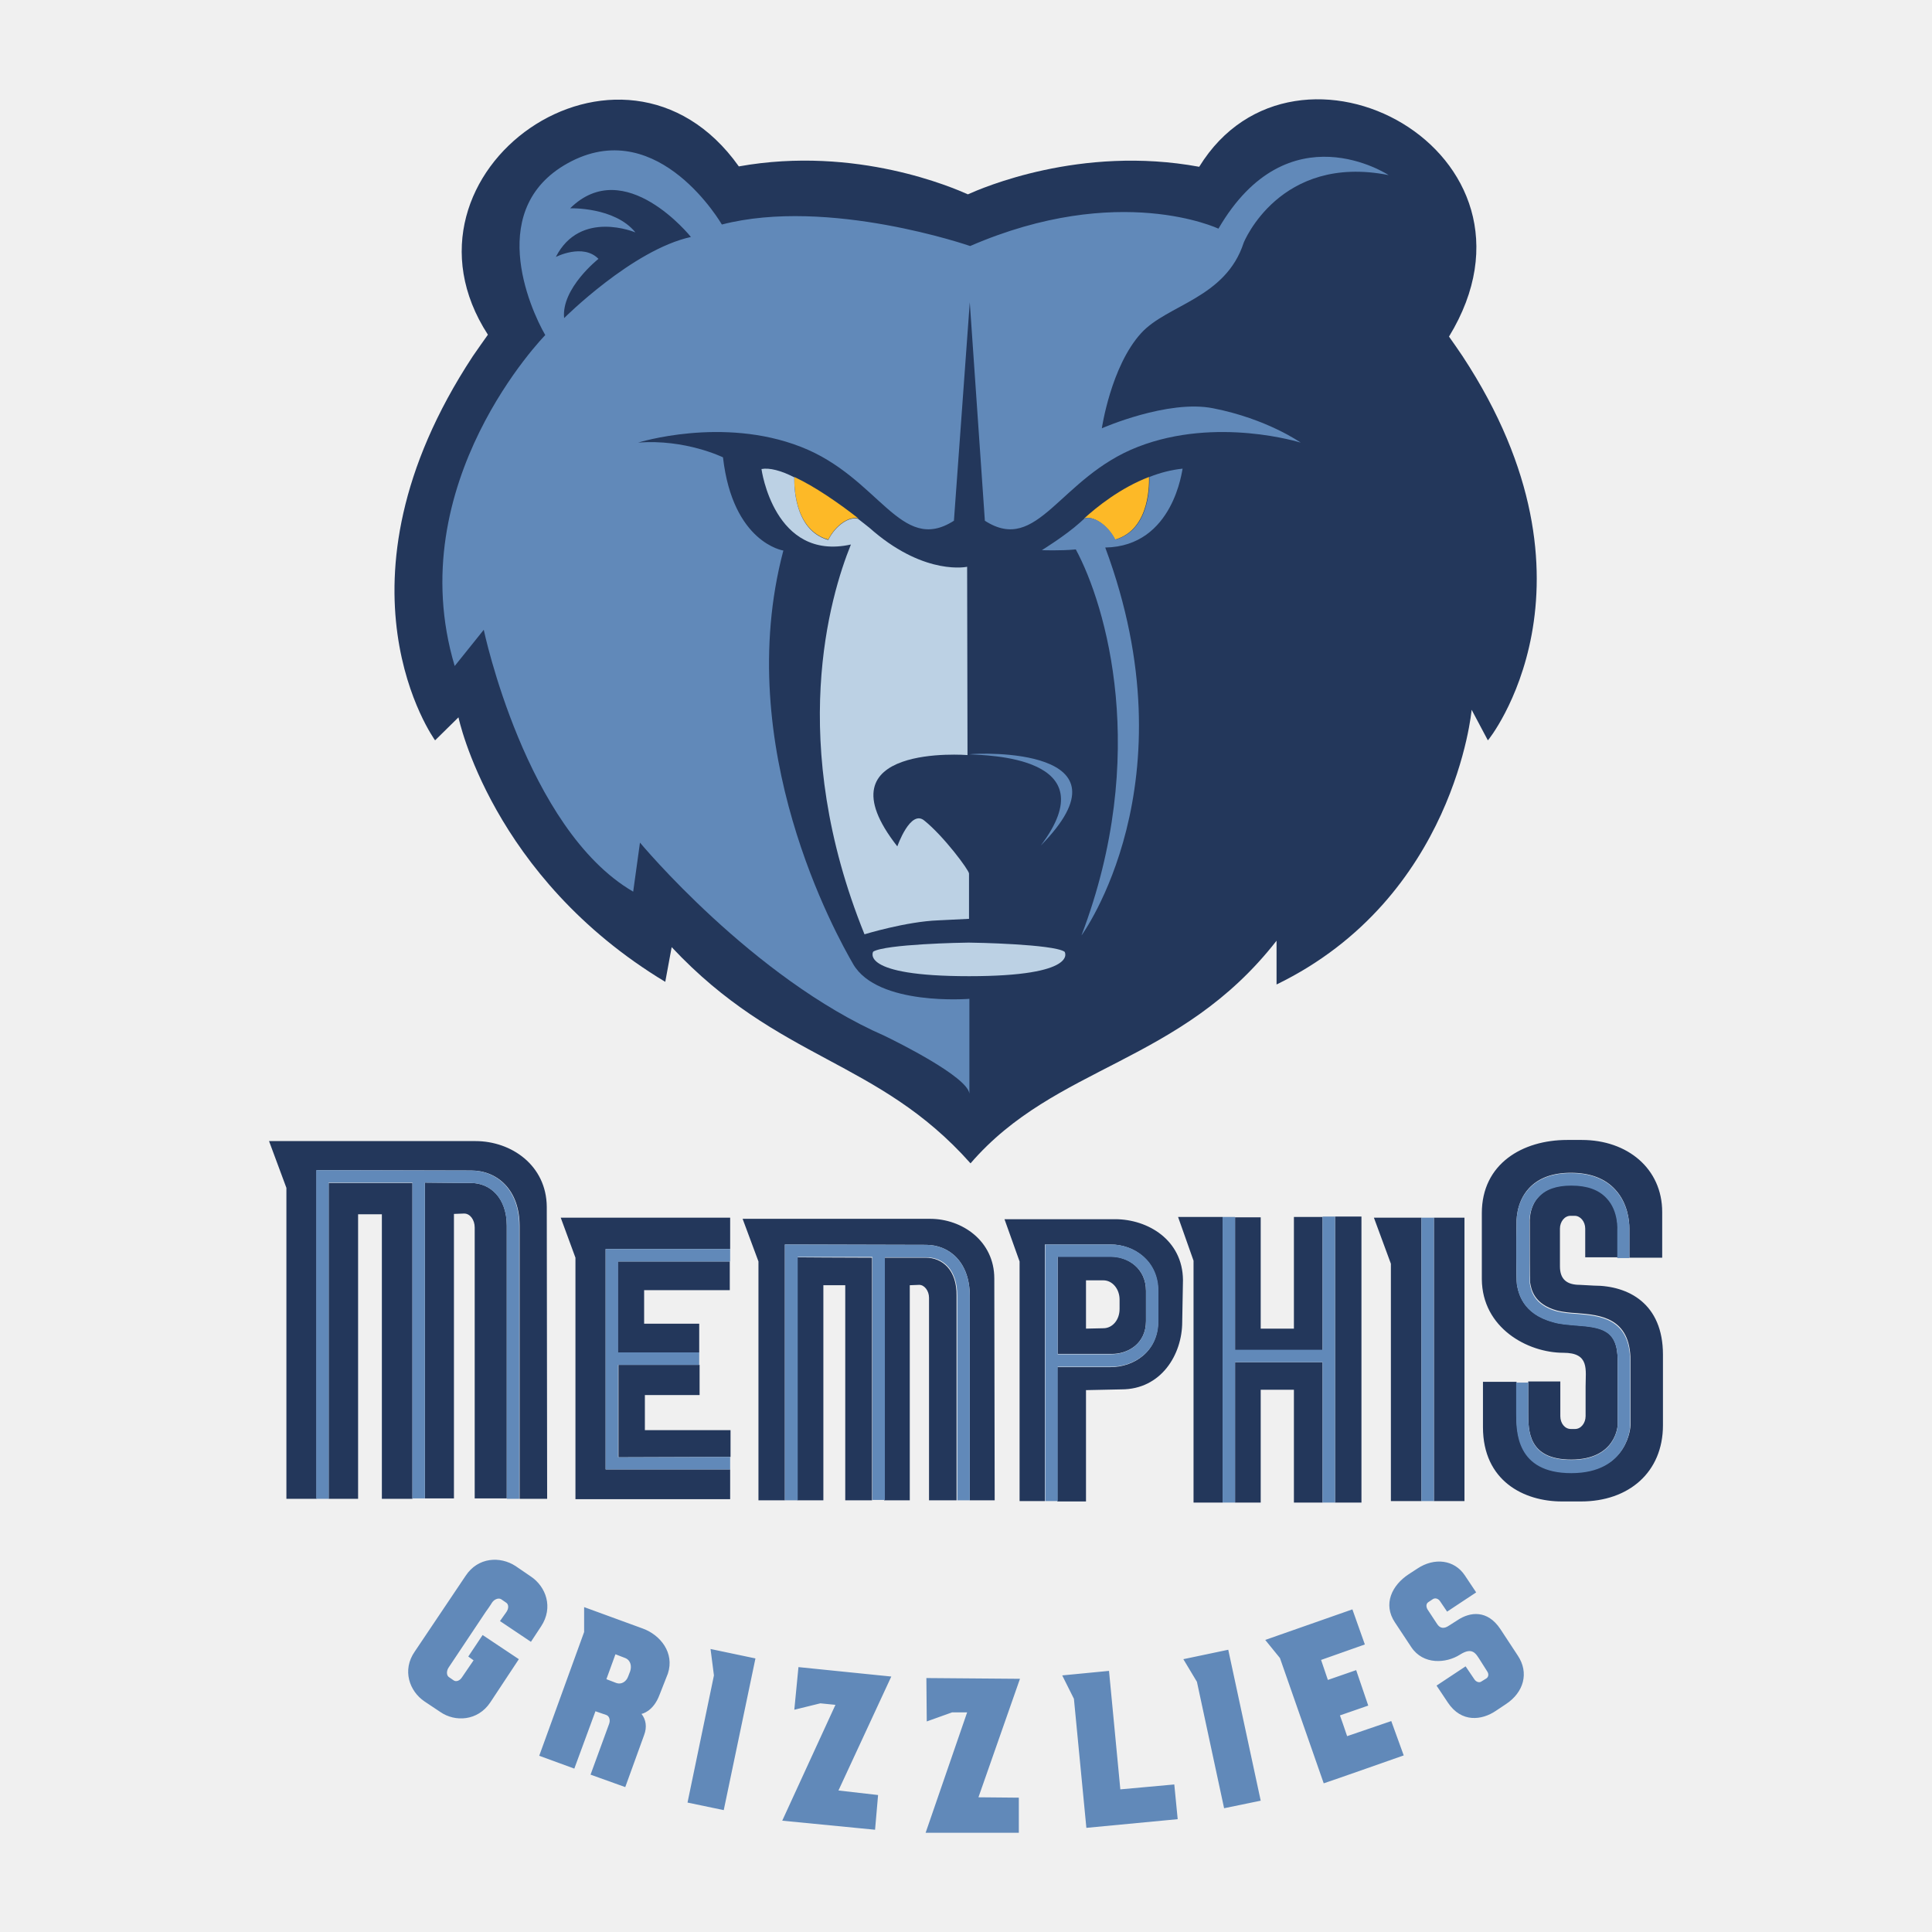
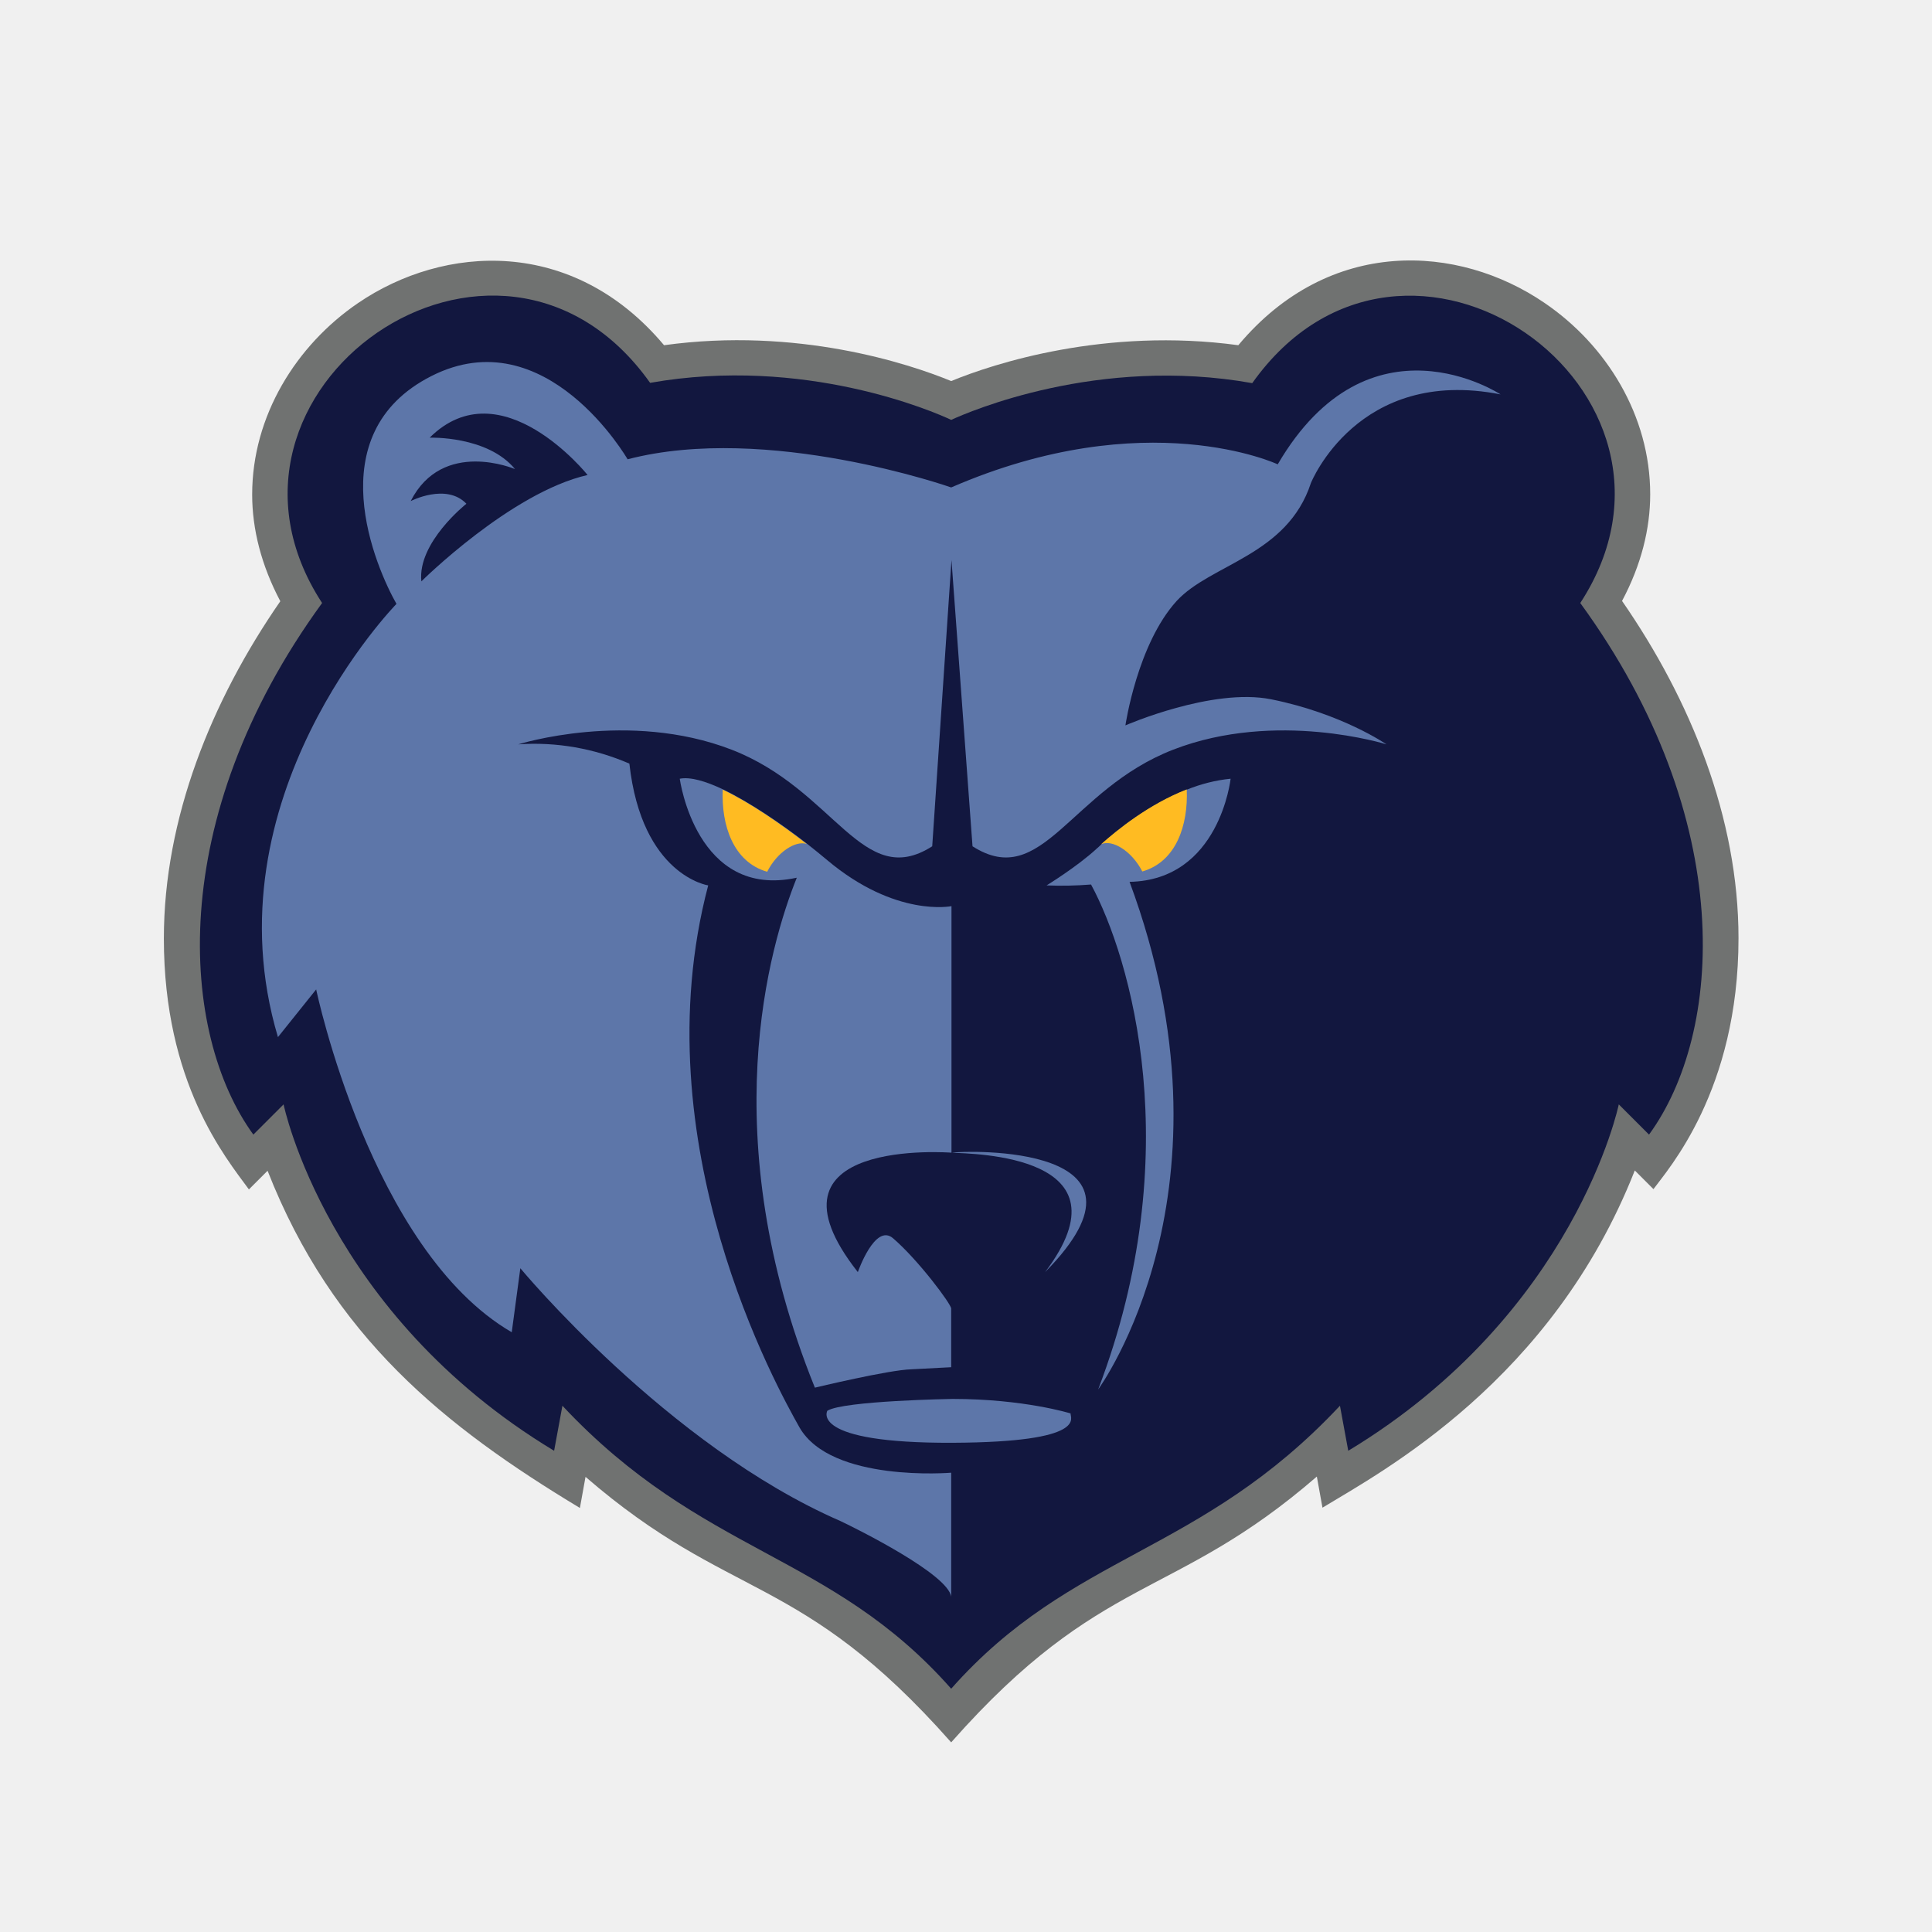
- <svg xmlns="http://www.w3.org/2000/svg" id="Layer_1" viewBox="0 0 512 512" width="2500" height="2500">
-   <style>.st0{fill:#fff;fill-opacity:0}.st1{fill:#23375b}.st2{fill:#6189b9}.st3{fill:#fdb927}.st4{fill:#bcd1e4}</style>
-   <path class="st0" d="M0 0h512v512H0z" id="white_block" />
-   <g id="Logos">
-     <path class="st1" d="M327.3 398.2h6.8v-29.9h8.8v29.9h7.6V361h-23.2m26.5 37.2h7v-75.8h-7v75.8zm-66-46.1v-12.8h4.6c2.4 0 4.3 2.3 4.3 5.1v2.5c0 2.9-1.9 5.1-4.3 5.1l-4.6.1zm15.9-2v-8c0-6-4.8-9.1-9.3-9.1h-14.1v25.8h14.1c4.5.1 9.3-2.7 9.3-8.7m12.6-16v64.1h7.7v-75.7h-11.8l4.1 11.6zm106.1 6.6l-3.7-.2c-3.4 0-5.3-1.4-5.3-4.9v-10c0-1.8 1.2-3.4 2.8-3.4h1.1c1.5 0 2.8 1.5 2.8 3.4v7.6h8.6v-7.3s.4-5.1-2.8-8.5c-2.1-2.3-5.2-3.4-9.4-3.4-3.9 0-6.8 1-8.7 3.1-2.7 2.8-2.4 6.9-2.4 7v.2c0 6.8 0 14.7.1 15.6.3 1.8 1 5.7 7.1 7.4 1.6.4 3.4.6 5.4.7 6 .5 14.1 1.1 14.1 12.6v17.1c0 .2-.5 12.5-15.6 12.5-14.6 0-14.6-11-14.6-15.8v-8.2H393v12c0 14.3 10.9 19.7 20.9 19.7h5.1c12.6 0 21.7-7.7 21.7-20.2V359c0-13.5-9.1-18.3-18.3-18.3m-126.9-17.6h-29.3l4 11.2v63.5h6.7v-68h17.4c6.3 0 12.6 4.4 12.6 12.4v8c0 8-6.4 12.1-12.6 12.1h-14.1v35.6h7.6v-29.5l9.4-.2c10.5 0 16.1-9.2 16.1-17.9l.2-11.1c-.1-10.6-9.3-16.1-18-16.1m118.8 35.4c7 0 5.9 4.4 5.9 9v7.8c0 1.8-1.2 3.4-2.8 3.4h-1.1c-1.6 0-2.8-1.5-2.8-3.4v-9.2H405v8.2c0 4.9 0 12.5 11.4 12.5 11.8 0 12.3-8.9 12.3-9.2v-17.1c0-8.1-4.2-8.8-11.1-9.3-2.1-.2-4.2-.3-6.1-.9-8.1-2.2-9.1-7.8-9.5-9.9-.2-1.4-.2-12.5-.1-16 0-.4-.3-5.6 3.3-9.5 2.5-2.7 6.2-4.1 11.1-4.1 5.1 0 9.1 1.5 11.8 4.5 3.3 3.6 3.7 8.3 3.7 10.2v7.8h8.7v-12.1c0-11.5-9.2-19.1-21.3-19.1h-3.9c-11.8 0-22.6 6.3-22.6 19.4V339c.1 12.9 12.1 19.5 21.6 19.5m-45.7-23.6v62.9h8.1v-75.1h-12.6l4.5 12.2zm11.4 62.9h8.1v-75.1H380v75.1zm-254-95.4H71.3l4.6 12.4v82.4h8v-87.1l41 .1c6.8 0 12.8 5 12.8 14.7v72.3h7.3l-.1-77.4c-.1-11-9.4-17.4-18.9-17.4m-38.9 94.8h7.8v-75.4h6.3v75.4h8.1v-83.7H87.1v83.7zm83.7-27.5h14.6v-8h-21.5v24.5c2.7 0 24.9-.1 29.7-.1V379h-22.7v-9.3h-.1zm172.1-17.6h-8.8v-29.5h-6.8v35.2h23.2v-35.3h-7.6v29.6zM246.5 323h-49.7l4.2 11.3v63.3h7v-67.8l37.4.1c6.2 0 11.6 4.6 11.6 13.5v54.2h6.6l-.1-58.8c0-9.9-8.5-15.8-17-15.8m-82.7 35.4h21.5v-7.6h-14.6v-8.9h22.7v-7.6h-29.7v24.1h.1zm-39-44.9s-5.5 0-12.2-.1v83.7h7.7v-75.4l2.7-.1c1.6 0 2.8 1.7 2.8 3.7v71.8h8.5v-72.3c0-7.4-4.4-11.3-9.5-11.3m86.5 84.1h6.9v-57h5.8v57h7.1v-64.3c-8.6 0-18.2-.1-19.8-.1v64.4zm34-64.3h-11v64.3h6.8v-57l2.5-.1c1.4 0 2.6 1.6 2.6 3.4v53.7h7.3v-54.2c.1-6.9-3.8-10.1-8.2-10.1m-92.8 0v64h41v-7.9h-33V331h33v-8.3h-44.9l3.9 10.6z" />
-     <path class="st2" d="M324 398.2v-75.7h3.3v35.2h23.2v-35.3h3.3v75.8h-3.3V361h-23.2v37.2m-23.6-48.1v-8c0-6-4.8-9-9.3-9h-14.1v25.8h14.1c4.5 0 9.3-2.8 9.3-8.8M405 366.2v8.2c0 4.9 0 12.5 11.4 12.5 11.8 0 12.3-8.9 12.3-9.2v-17.1c0-8.1-4.2-8.8-11.1-9.3-2.1-.2-4.2-.3-6.1-.9-8.1-2.2-9.1-7.8-9.5-9.9-.2-1.4-.2-12.5-.1-16.1 0-.4-.3-5.6 3.3-9.4 2.5-2.7 6.2-4.1 11.1-4.1 5.1 0 9.1 1.5 11.8 4.5 3.3 3.6 3.7 8.3 3.7 10.2v7.8h-3.2v-7.3s.4-5.1-2.8-8.5c-2.1-2.3-5.2-3.4-9.4-3.4-3.9 0-6.8 1-8.7 3.1-2.7 2.8-2.4 6.9-2.4 7v.2c0 6.8 0 14.7.1 15.6.3 1.8 1 5.7 7.1 7.4 1.6.4 3.4.6 5.4.7 6 .5 14.1 1.1 14.1 12.6v17.1c0 .2-.5 12.5-15.6 12.5-14.6 0-14.6-11-14.6-15.8v-8.2h3.2v-.2zm-128 31.6v-68h17.4c6.3 0 12.6 4.4 12.6 12.3v8c0 8-6.4 12.1-12.6 12.1h-14.1v35.6H277zm99.7-75.1h3.3v75.1h-3.3v-75.1zM83.8 397.2v-87.1l41 .1c6.8 0 12.8 5 12.8 14.7v72.3h-3.3v-72.3c0-7.4-4.4-11.4-9.5-11.4 0 0-5.5 0-12.2-.1v83.7h-3.3v-83.7H87.1v83.8h-3.3zm109.7-62.9h-29.7v24.1h21.5v3.3h-21.5v24.5c2.7 0 24.9-.1 29.7-.1v3.3h-33V331h33v3.3zm14.5 63.3v-67.8l37.4.1c6.2 0 11.6 4.6 11.6 13.5v54.2h-3.3v-54.2c0-7-3.8-10.2-8.2-10.2h-11v64.3h-3.3v-64.4h-19.8v64.5H208z" />
-     <path class="st1" d="M387.6 94.4c-1.2-1.8-2.4-3.5-3.6-5.2 29.9-49-40.6-86.6-66.2-45-31.5-5.8-57.7 5.7-61.3 7.3-3.6-1.6-29.5-13-60.7-7.4-30.8-43.4-94.5 1.4-66.5 44.6-1.3 1.8-2.6 3.7-4 5.7-39.9 60.7-10 101.8-10 101.8l6.2-6.1s8.7 42.3 54.8 70.1l1.7-9.2c28.4 30.3 54.6 29.6 79.2 57.3 22.6-26.2 55.5-26.2 81.1-59v11.6c47.3-23 51.7-72.8 51.7-72.8l4.3 8.1c0 .2 33.2-41.1-6.7-101.8" />
-     <path class="st3" d="M287.3 137.4c2.2-.8 6.1 1.5 8.2 5.6 9.6-2.7 9-15.7 9-16.6-7.6 2.9-13.9 8-17.2 11" />
-     <path class="st2" d="M292.9 145.1c23.3 62.6-6.3 102.8-6.3 102.8 18.2-47.8 6.5-87.5-1.5-102.3-4.1.4-9 .2-9 .2s6.2-3.8 10.2-7.4l1.1-1c2.2-.8 6.1 1.5 8.2 5.6 9.6-2.7 9-15.7 9-16.6 2.8-1.1 5.8-1.9 8.8-2.2-.1 0-2.3 20.6-20.5 20.9m11.6-18.7l-.3.1.3-.1zm-155-42.1c-.8-7.9 9.1-15.7 9.1-15.7-4.1-4.2-11.3-.5-11.3-.5 6.5-12.7 21.1-6.5 21.1-6.5-5.5-6.8-17.3-6.4-17.3-6.4 14.5-14.3 32 7.6 32 7.6-15.5 3.4-33.6 21.5-33.6 21.5m180.1-20s9.5-23.6 38.4-17.9c0 0-26.6-17.6-45.1 14.2 0 0-26.3-12.5-65.8 4.6 0 0-37.5-13-65.8-5.7 0 0-16.5-28.6-39.8-16.8-23.2 11.8-11.1 39-7 46.1 0 0-38.5 39.2-24 87.7l7.7-9.6s11.1 52.8 39.6 69.4l1.8-13s29.8 35.9 64.8 51.2c3.3 1.6 21.9 10.8 22.5 15.3v-25.1s-24.3 2-30.8-9.2c-4.4-7.6-32.3-57.5-18.5-109.6 0 0-13.4-2-16-24.7 0 0-10-4.9-22.5-3.9 0 0 22.3-7 43.1 1.1 20.9 8.1 26.4 28.7 40.6 19.6l4.2-57.9 4 57.9c14.1 9.1 19.7-11.5 40.6-19.6s43.1-1.1 43.1-1.1-8.9-6.3-23.2-9.1c-12-2.4-29.5 5.3-29.5 5.3s2.4-16.4 10.4-25.2c6.9-7.6 22.4-9.2 27.2-24m-72.7 135.6c2.7-.4 44.7-2 18.9 24.2 18-23.8-14.6-23.9-18.9-24.2" />
-     <path class="st3" d="M210.5 126.4c0 1-.5 13.9 9 16.6 2-4 5.7-6.3 8-5.6-5.1-4-11.6-8.5-17-11" />
-     <path class="st4" d="M256.8 231.5v12l-8.1.4c-8.5.3-19.6 3.7-19.6 3.7-20.6-50.9-9.2-89.5-3.6-103.3-20.4 4.5-23.7-20-23.7-20 2.1-.4 5.2.4 8.7 2.2 0 1-.5 13.9 9 16.6 2-4 5.7-6.3 7.9-5.6 1.5 1.2 3 2.3 4.2 3.4 13.9 11.7 24.7 9.3 24.7 9.3s.1 44.4.1 49.9c0 0-40.1-3.2-18.6 24.2 0 0 3.5-10 7.2-6.8 5.1 4.1 11.8 13.1 11.8 14m-46.3-105.1zm46.3 132.3c-29.3 0-25.4-6.5-25.4-6.5 3.2-2 23.7-2.4 25.3-2.4 1.6 0 22.3.4 25.4 2.4.1 0 4 6.5-25.3 6.5" />
-     <path class="st2" d="M170.4 431.6l-15.6-5.7v6.6l-11.9 32.8 9.3 3.4 5.6-15.2 2.9 1c.8.3 1.1 1.4.7 2.4l-4.9 13.4 9.2 3.3 5-13.8c.8-2.1.5-4.1-.7-5.6 0 0 3.1-.5 4.8-5.1l2.2-5.6c1.8-5.5-2-10.2-6.6-11.9m-3.4 11.3l-.5 1.3c-.5 1.5-1.9 2.3-3.2 1.8l-2.6-1 2.4-6.6 2.6 1c1.3.5 1.8 2 1.3 3.5M361.7 435.8l-3.3-9.3-23.1 8.1 3.9 4.8 11.6 33.2c1.9-.6 21.2-7.4 21.2-7.4l-3.3-9.1-11.7 4c-.3-1-1.9-5.5-1.9-5.5l7.5-2.6-3.2-9.4-7.5 2.6-1.8-5.3M296.9 474.2l-3-31.4-12.4 1.2 3.1 6.2 3.3 34.2 24.2-2.3-.9-9.2M189.2 444l-.9-7 11.9 2.5-8.4 40.2-9.6-2M317.2 445.7l-3.6-6 11.9-2.5 8.6 40-9.7 2M236.2 444.3l-24.6-2.5-1.1 11.3 6.9-1.7 4 .4-14.1 30.7 24.6 2.4.8-9.2-10.5-1.2M270.3 444.9l-24.8-.2.1 11.5 6.7-2.4h4l-11 31.9H270v-9.3l-10.7-.1M392.2 439.9l1.9 3c.5.7.4 1.5-.2 1.9l-1.3.8c-.5.4-1.4.2-1.9-.6l-2.3-3.4-7.7 5.1 3 4.5c3.6 5.4 9 4.7 12.7 2.2l2.7-1.8c4.7-3.1 6.2-8.3 3.1-12.9l-4.6-7c-3.4-5.1-8-4.6-11.4-2.3l-2.2 1.4c-1.3.9-2.4.8-3.2-.5l-2.5-3.8c-.4-.7-.4-1.5.2-1.9l1.2-.8c.6-.4 1.4-.2 1.9.5l1.9 2.8 7.7-5.1-3-4.5c-2.8-4.2-8.1-4.8-12.6-1.8l-2.3 1.5c-4.4 2.9-6.9 7.9-3.6 12.8l4.3 6.5c3.2 4.8 9.3 4.3 12.9 2 3.3-2.1 4.2-.3 5.3 1.4M129.9 451.2c-3.3 4.9-9.3 5.2-13.2 2.5l-4.2-2.8c-4-2.7-6-8.3-2.6-13.2l13.5-20.1c3.3-5 9.2-5.2 13.2-2.6l4.1 2.8c4 2.7 6 8.2 2.7 13.2l-2.7 4.1-8.2-5.5 1.7-2.4c.7-1 .6-2.1-.1-2.5l-1.3-.9c-.7-.4-1.8 0-2.4.9 0 0-.6 1-1.7 2.5l-9.8 14.7c-.6.9-.6 2 0 2.5l1.3.9c.7.5 1.7.1 2.3-.9l3-4.4-1.4-1 3.8-5.7 9.6 6.4" />
-   </g>
+ <svg xmlns="http://www.w3.org/2000/svg" version="1.1" id="layer" x="0px" y="0px" viewBox="-153 -46 652 652" style="enable-background:new -153 -46 652 652;" xml:space="preserve">
+   <style type="text/css">
+ 	.st0{fill:#707271;}
+ 	.st1{fill:#12173F;}
+ 	.st2{fill:#5D76A9;}
+ 	.st3{fill:#FFBB22;}
+ </style>
+   <path class="st0" d="M394.4,156.8c6.5-12.2,9.5-24.4,9.5-36c0-26.6-14.8-50.4-35.7-64.6c-29-19.8-72.5-22.5-103.3,14.3  c-44.9-6.1-82.6,6.2-96.9,12.1c-14.3-5.9-52-18.3-96.9-12.1C40.3,33.8-3.2,36.5-32.2,56.3c-20.8,14.2-35.7,38-35.7,64.6  c0,11.7,3.1,23.9,9.5,36c-23.2,33.5-39.3,73.3-39.3,113.8c0,48.8,20.8,73.9,28.7,84.7l6.3-6.3c22,56.1,59.8,86.3,105.4,113.8  c0,0,1-5.5,1.9-10.5C93.6,494.8,117,484.3,168,542c50.8-57.5,74.8-47.6,123.4-89.7c0.9,5,1.9,10.5,1.9,10.5  c20.3-12.3,77.5-42.9,105.4-113.8l6.3,6.3c4.8-6.6,28.7-33.2,28.7-84.7C433.7,230.1,417.6,190.3,394.4,156.8" />
+   <path class="st1" d="M380.3,157.5C427.1,85.7,321,10.9,269.6,83.3C217.6,74,173.9,93,168,95.7c-5.9-2.8-49.6-21.7-101.6-12.5  C15,10.9-91.1,85.7-44.3,157.5c-53.3,73.2-47.9,145.4-23.2,179.4l10.2-10.2c0,0,14.5,70.6,91.3,116.9l2.8-15.2  c47.3,50.5,90.5,49.4,131.2,95.5c40.8-46.1,83.9-45,131.2-95.5l2.8,15.2c76.8-46.4,91.3-116.9,91.3-116.9l10.2,10.2  C428.4,302.8,433.7,230.8,380.3,157.5" />
+   <path class="st2" d="M168.5,426.1c0,0-36.9,0.6-42.3,4c0,0-6.3,11,42.3,10.8c46.3-0.2,39.5-8.6,39.8-9.9  C208.3,431,192.6,426.1,168.5,426.1" />
+   <path class="st2" d="M136.5,383.3c0,0,5.8-16.7,11.9-11.4c8.5,7.3,19.6,22.2,19.6,23.7v19.8l-13.4,0.7c-7.7,0.2-32.6,6.2-32.6,6.2  c-34.3-84.9-15.3-149.2-6.1-172.1c-34,7.4-39.5-33.4-39.5-33.4c3.5-0.7,8.7,0.8,14.6,3.6c9.1,4.4,19.8,11.7,28.3,18.3l0,0  c2.5,2,4.9,3.9,6.9,5.6c23.1,19.4,41.9,15.5,41.9,15.5V343C168,343,100.6,337.7,136.5,383.3" />
+   <path class="st2" d="M199.7,383.3c42.9-43.5-27.1-41-31.5-40.3C175.4,343.4,229.6,343.7,199.7,383.3" />
+   <path class="st2" d="M228.2,251.6c38.6,104-10.3,170.9-10.6,171.3c30.4-79.6,10.9-145.8-2.4-170.4c-5,0.4-10,0.5-15,0.3  c0,0,10.3-6.3,16.9-12.4c0.5-0.4,1-0.9,1.5-1.4c5.5-4.9,16.1-13.5,28.9-18.5l0,0c4.7-1.9,9.7-3.2,14.8-3.7  C262.3,216.8,258.6,251,228.2,251.6" />
+   <path class="st2" d="M289.4,117c0,0,15.8-39.4,64-29.9c0,0-44.3-29.2-75.2,23.6c0,0-44.3-20.8-110.2,7.8c0,0-62-21.8-109.2-9.5  c0,0-27.5-47.7-66.2-28.1s-18.5,65.1-11.8,76.9c0,0-64.1,65.4-40,146.2l12.9-16.1c0,0,18.4,88,66,115.7l2.9-21.6  c0,0,49.6,59.9,108,85.3c5.5,2.6,36.5,18,37.4,25.6v-41.9c0,0-40.5,3.4-51.2-15.3C109.6,422.9,63,339.8,86,252.8  c0,0-22.4-3.3-26.6-41.1c-11.8-5.1-24.6-7.4-37.5-6.5c0,0,37.1-11.7,72,1.8s44.1,47.7,67.7,32.6l6.5-96.6l7.1,96.6  c23.6,15.1,32.9-19.1,67.7-32.6s72-1.8,72-1.8S299.9,194.8,276,190c-19.9-4-49.2,8.8-49.2,8.8s4-27.4,17.3-42  C255.6,144.3,281.4,141.5,289.4,117z M-10.8,150.2C-12.2,137.1,4.4,124,4.4,124c-6.8-7.1-18.8-0.9-18.8-0.9  c10.8-21.2,35.2-10.8,35.2-10.8C11.5,101-8,101.7-8,101.7c24.1-23.9,53.3,12.6,53.3,12.6C19.4,120.2-10.8,150.2-10.8,150.2z" />
+   <path class="st3" d="M119.2,238.8c-3.7-1.2-9.9,2.7-13.3,9.4c-11.5-3.3-15.5-15.8-15-27.7l0,0C100,224.8,110.7,232.2,119.2,238.8" />
+   <path class="st3" d="M232.5,248.1c-3.6-7-10.2-10.9-13.9-9.2c5.5-4.9,16.1-13.5,28.9-18.5l0,0C248,232.4,244,244.8,232.5,248.1" />
</svg>
